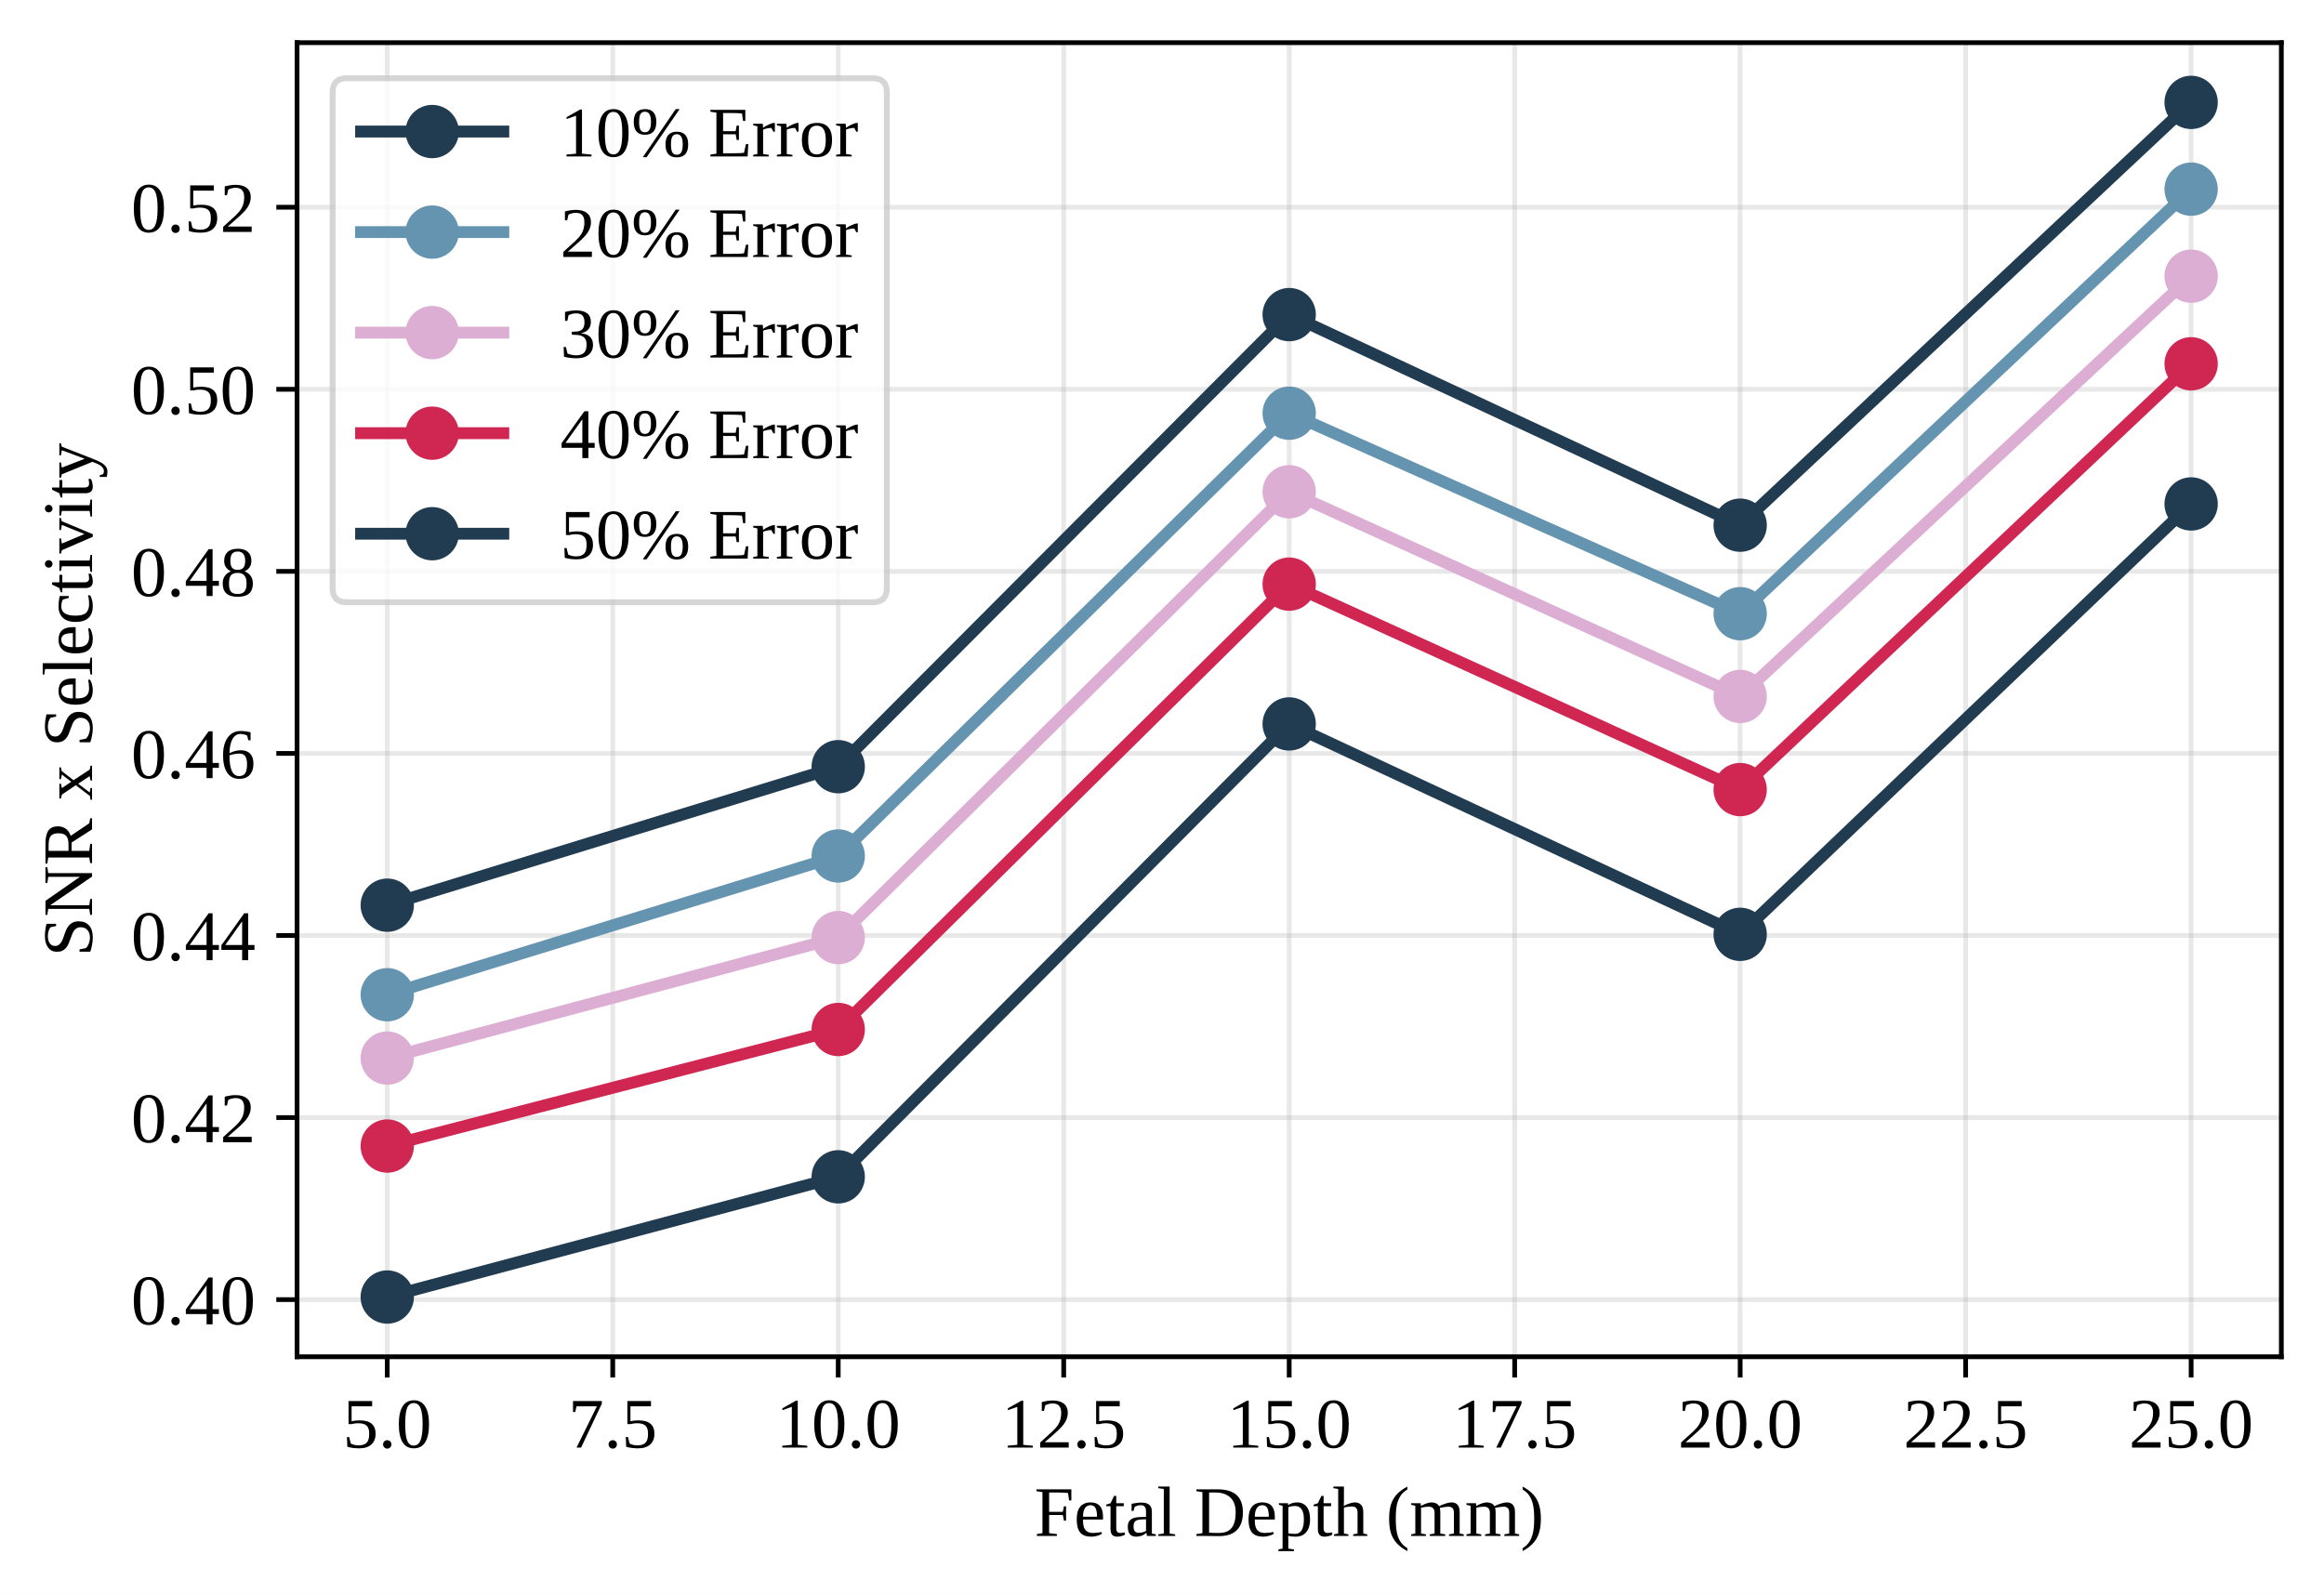
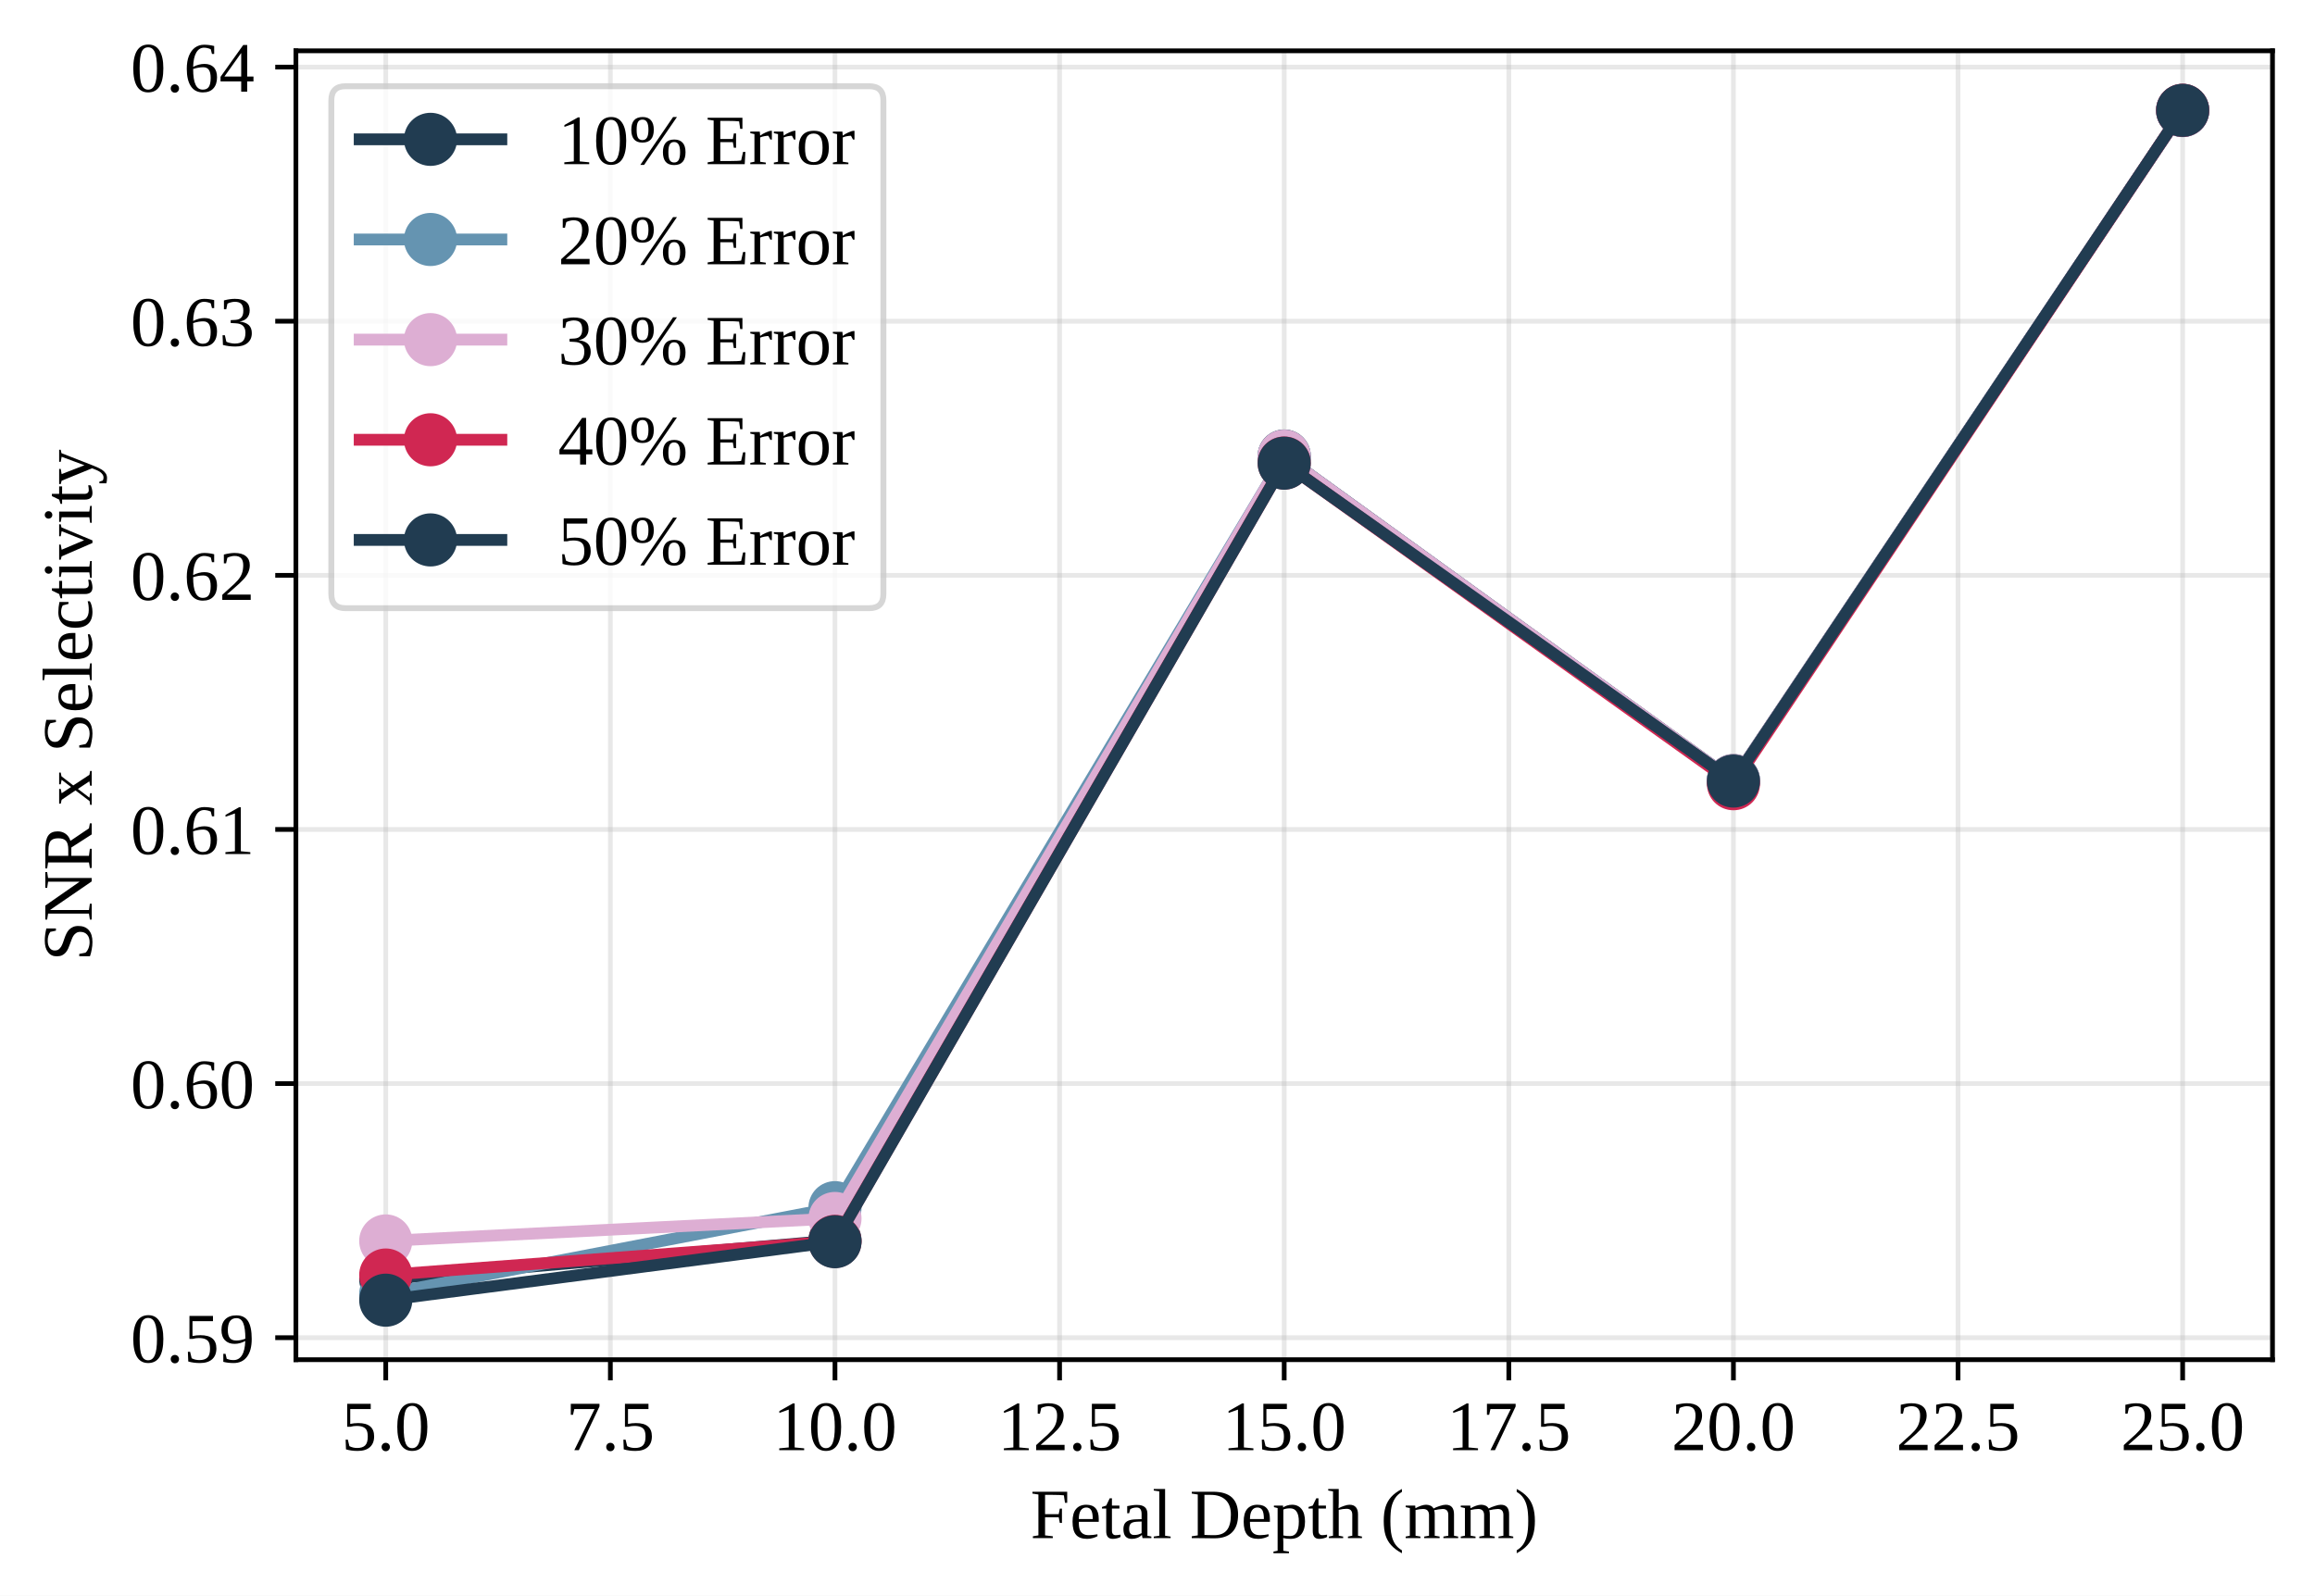
- <svg xmlns="http://www.w3.org/2000/svg" xmlns:xlink="http://www.w3.org/1999/xlink" width="392.122pt" height="268.959pt" viewBox="0 0 392.122 268.959" version="1.1">
+ <svg xmlns="http://www.w3.org/2000/svg" xmlns:xlink="http://www.w3.org/1999/xlink" width="392.122pt" height="270.368pt" viewBox="0 0 392.122 270.368" version="1.1">
  <defs>
    <style type="text/css">*{stroke-linejoin: round; stroke-linecap: butt}</style>
  </defs>
  <g id="figure_1">
    <g id="patch_1">
-       <path d="M -0 268.959  L 392.122 268.959  L 392.122 0  L -0 0  z " style="fill: #ffffff" />
+       <path d="M -0 270.368  L 392.122 270.368  L 392.122 0  L -0 0  z " style="fill: #ffffff" />
    </g>
    <g id="axes_1">
      <g id="patch_2">
-         <path d="M 50.122 228.96  L 384.922 228.96  L 384.922 7.2  L 50.122 7.2  z " style="fill: #ffffff" />
+         <path d="M 50.122 230.369  L 384.922 230.369  L 384.922 8.609  L 50.122 8.609  z " style="fill: #ffffff" />
      </g>
      <g id="matplotlib.axis_1">
        <g id="xtick_1">
          <g id="line2d_1">
-             <path d="M 65.34 228.96  L 65.34 7.2  " clip-path="url(#pcbfce3b5cd)" style="fill: none; stroke: #b0b0b0; stroke-opacity: 0.3; stroke-width: 0.8; stroke-linecap: square" />
+             <path d="M 65.34 230.369  L 65.34 8.609  " clip-path="url(#p097384471d)" style="fill: none; stroke: #b0b0b0; stroke-opacity: 0.3; stroke-width: 0.8; stroke-linecap: square" />
          </g>
          <g id="line2d_2">
            <defs>
-               <path id="mb714182e0b" d="M 0 0  L 0 3.5  " style="stroke: #000000; stroke-width: 0.8" />
+               <path id="m82642c56e2" d="M 0 0  L 0 3.5  " style="stroke: #000000; stroke-width: 0.8" />
            </defs>
            <g>
-               <use xlink:href="#mb714182e0b" x="65.34" y="228.96" style="stroke: #000000; stroke-width: 0.8" />
+               <use xlink:href="#m82642c56e2" x="65.34" y="230.369" style="stroke: #000000; stroke-width: 0.8" />
            </g>
          </g>
          <g id="text_1">
-             <text style="font: 12px 'Times New Roman', 'Times', serif; text-anchor: middle" x="65.34" y="244.292" transform="rotate(-0 65.34006 244.2925)">5.0</text>
+             <text style="font: 12px 'Times New Roman', 'Times', serif; text-anchor: middle" x="65.34" y="245.701" transform="rotate(-0 65.34006 245.7014)">5.0</text>
          </g>
        </g>
        <g id="xtick_2">
          <g id="line2d_3">
-             <path d="M 103.386 228.96  L 103.386 7.2  " clip-path="url(#pcbfce3b5cd)" style="fill: none; stroke: #b0b0b0; stroke-opacity: 0.3; stroke-width: 0.8; stroke-linecap: square" />
+             <path d="M 103.386 230.369  L 103.386 8.609  " clip-path="url(#p097384471d)" style="fill: none; stroke: #b0b0b0; stroke-opacity: 0.3; stroke-width: 0.8; stroke-linecap: square" />
          </g>
          <g id="line2d_4">
            <g>
-               <use xlink:href="#mb714182e0b" x="103.386" y="228.96" style="stroke: #000000; stroke-width: 0.8" />
+               <use xlink:href="#m82642c56e2" x="103.386" y="230.369" style="stroke: #000000; stroke-width: 0.8" />
            </g>
          </g>
          <g id="text_2">
-             <text style="font: 12px 'Times New Roman', 'Times', serif; text-anchor: middle" x="103.386" y="244.292" transform="rotate(-0 103.3855 244.2925)">7.5</text>
+             <text style="font: 12px 'Times New Roman', 'Times', serif; text-anchor: middle" x="103.386" y="245.701" transform="rotate(-0 103.3855 245.7014)">7.5</text>
          </g>
        </g>
        <g id="xtick_3">
          <g id="line2d_5">
-             <path d="M 141.431 228.96  L 141.431 7.2  " clip-path="url(#pcbfce3b5cd)" style="fill: none; stroke: #b0b0b0; stroke-opacity: 0.3; stroke-width: 0.8; stroke-linecap: square" />
+             <path d="M 141.431 230.369  L 141.431 8.609  " clip-path="url(#p097384471d)" style="fill: none; stroke: #b0b0b0; stroke-opacity: 0.3; stroke-width: 0.8; stroke-linecap: square" />
          </g>
          <g id="line2d_6">
            <g>
-               <use xlink:href="#mb714182e0b" x="141.431" y="228.96" style="stroke: #000000; stroke-width: 0.8" />
+               <use xlink:href="#m82642c56e2" x="141.431" y="230.369" style="stroke: #000000; stroke-width: 0.8" />
            </g>
          </g>
          <g id="text_3">
-             <text style="font: 12px 'Times New Roman', 'Times', serif; text-anchor: middle" x="141.431" y="244.292" transform="rotate(-0 141.431 244.2925)">10.0</text>
+             <text style="font: 12px 'Times New Roman', 'Times', serif; text-anchor: middle" x="141.431" y="245.701" transform="rotate(-0 141.431 245.7014)">10.0</text>
          </g>
        </g>
        <g id="xtick_4">
          <g id="line2d_7">
-             <path d="M 179.476 228.96  L 179.476 7.2  " clip-path="url(#pcbfce3b5cd)" style="fill: none; stroke: #b0b0b0; stroke-opacity: 0.3; stroke-width: 0.8; stroke-linecap: square" />
+             <path d="M 179.476 230.369  L 179.476 8.609  " clip-path="url(#p097384471d)" style="fill: none; stroke: #b0b0b0; stroke-opacity: 0.3; stroke-width: 0.8; stroke-linecap: square" />
          </g>
          <g id="line2d_8">
            <g>
-               <use xlink:href="#mb714182e0b" x="179.476" y="228.96" style="stroke: #000000; stroke-width: 0.8" />
+               <use xlink:href="#m82642c56e2" x="179.476" y="230.369" style="stroke: #000000; stroke-width: 0.8" />
            </g>
          </g>
          <g id="text_4">
-             <text style="font: 12px 'Times New Roman', 'Times', serif; text-anchor: middle" x="179.476" y="244.292" transform="rotate(-0 179.4764 244.2925)">12.5</text>
+             <text style="font: 12px 'Times New Roman', 'Times', serif; text-anchor: middle" x="179.476" y="245.701" transform="rotate(-0 179.4764 245.7014)">12.5</text>
          </g>
        </g>
        <g id="xtick_5">
          <g id="line2d_9">
-             <path d="M 217.522 228.96  L 217.522 7.2  " clip-path="url(#pcbfce3b5cd)" style="fill: none; stroke: #b0b0b0; stroke-opacity: 0.3; stroke-width: 0.8; stroke-linecap: square" />
+             <path d="M 217.522 230.369  L 217.522 8.609  " clip-path="url(#p097384471d)" style="fill: none; stroke: #b0b0b0; stroke-opacity: 0.3; stroke-width: 0.8; stroke-linecap: square" />
          </g>
          <g id="line2d_10">
            <g>
-               <use xlink:href="#mb714182e0b" x="217.522" y="228.96" style="stroke: #000000; stroke-width: 0.8" />
+               <use xlink:href="#m82642c56e2" x="217.522" y="230.369" style="stroke: #000000; stroke-width: 0.8" />
            </g>
          </g>
          <g id="text_5">
-             <text style="font: 12px 'Times New Roman', 'Times', serif; text-anchor: middle" x="217.522" y="244.292" transform="rotate(-0 217.5219 244.2925)">15.0</text>
+             <text style="font: 12px 'Times New Roman', 'Times', serif; text-anchor: middle" x="217.522" y="245.701" transform="rotate(-0 217.5219 245.7014)">15.0</text>
          </g>
        </g>
        <g id="xtick_6">
          <g id="line2d_11">
-             <path d="M 255.567 228.96  L 255.567 7.2  " clip-path="url(#pcbfce3b5cd)" style="fill: none; stroke: #b0b0b0; stroke-opacity: 0.3; stroke-width: 0.8; stroke-linecap: square" />
+             <path d="M 255.567 230.369  L 255.567 8.609  " clip-path="url(#p097384471d)" style="fill: none; stroke: #b0b0b0; stroke-opacity: 0.3; stroke-width: 0.8; stroke-linecap: square" />
          </g>
          <g id="line2d_12">
            <g>
-               <use xlink:href="#mb714182e0b" x="255.567" y="228.96" style="stroke: #000000; stroke-width: 0.8" />
+               <use xlink:href="#m82642c56e2" x="255.567" y="230.369" style="stroke: #000000; stroke-width: 0.8" />
            </g>
          </g>
          <g id="text_6">
-             <text style="font: 12px 'Times New Roman', 'Times', serif; text-anchor: middle" x="255.567" y="244.292" transform="rotate(-0 255.5673 244.2925)">17.5</text>
+             <text style="font: 12px 'Times New Roman', 'Times', serif; text-anchor: middle" x="255.567" y="245.701" transform="rotate(-0 255.5673 245.7014)">17.5</text>
          </g>
        </g>
        <g id="xtick_7">
          <g id="line2d_13">
-             <path d="M 293.613 228.96  L 293.613 7.2  " clip-path="url(#pcbfce3b5cd)" style="fill: none; stroke: #b0b0b0; stroke-opacity: 0.3; stroke-width: 0.8; stroke-linecap: square" />
+             <path d="M 293.613 230.369  L 293.613 8.609  " clip-path="url(#p097384471d)" style="fill: none; stroke: #b0b0b0; stroke-opacity: 0.3; stroke-width: 0.8; stroke-linecap: square" />
          </g>
          <g id="line2d_14">
            <g>
-               <use xlink:href="#mb714182e0b" x="293.613" y="228.96" style="stroke: #000000; stroke-width: 0.8" />
+               <use xlink:href="#m82642c56e2" x="293.613" y="230.369" style="stroke: #000000; stroke-width: 0.8" />
            </g>
          </g>
          <g id="text_7">
-             <text style="font: 12px 'Times New Roman', 'Times', serif; text-anchor: middle" x="293.613" y="244.292" transform="rotate(-0 293.6128 244.2925)">20.0</text>
+             <text style="font: 12px 'Times New Roman', 'Times', serif; text-anchor: middle" x="293.613" y="245.701" transform="rotate(-0 293.6128 245.7014)">20.0</text>
          </g>
        </g>
        <g id="xtick_8">
          <g id="line2d_15">
-             <path d="M 331.658 228.96  L 331.658 7.2  " clip-path="url(#pcbfce3b5cd)" style="fill: none; stroke: #b0b0b0; stroke-opacity: 0.3; stroke-width: 0.8; stroke-linecap: square" />
+             <path d="M 331.658 230.369  L 331.658 8.609  " clip-path="url(#p097384471d)" style="fill: none; stroke: #b0b0b0; stroke-opacity: 0.3; stroke-width: 0.8; stroke-linecap: square" />
          </g>
          <g id="line2d_16">
            <g>
-               <use xlink:href="#mb714182e0b" x="331.658" y="228.96" style="stroke: #000000; stroke-width: 0.8" />
+               <use xlink:href="#m82642c56e2" x="331.658" y="230.369" style="stroke: #000000; stroke-width: 0.8" />
            </g>
          </g>
          <g id="text_8">
-             <text style="font: 12px 'Times New Roman', 'Times', serif; text-anchor: middle" x="331.658" y="244.292" transform="rotate(-0 331.6582 244.2925)">22.5</text>
+             <text style="font: 12px 'Times New Roman', 'Times', serif; text-anchor: middle" x="331.658" y="245.701" transform="rotate(-0 331.6582 245.7014)">22.5</text>
          </g>
        </g>
        <g id="xtick_9">
          <g id="line2d_17">
-             <path d="M 369.704 228.96  L 369.704 7.2  " clip-path="url(#pcbfce3b5cd)" style="fill: none; stroke: #b0b0b0; stroke-opacity: 0.3; stroke-width: 0.8; stroke-linecap: square" />
+             <path d="M 369.704 230.369  L 369.704 8.609  " clip-path="url(#p097384471d)" style="fill: none; stroke: #b0b0b0; stroke-opacity: 0.3; stroke-width: 0.8; stroke-linecap: square" />
          </g>
          <g id="line2d_18">
            <g>
-               <use xlink:href="#mb714182e0b" x="369.704" y="228.96" style="stroke: #000000; stroke-width: 0.8" />
+               <use xlink:href="#m82642c56e2" x="369.704" y="230.369" style="stroke: #000000; stroke-width: 0.8" />
            </g>
          </g>
          <g id="text_9">
-             <text style="font: 12px 'Times New Roman', 'Times', serif; text-anchor: middle" x="369.704" y="244.292" transform="rotate(-0 369.7037 244.2925)">25.0</text>
+             <text style="font: 12px 'Times New Roman', 'Times', serif; text-anchor: middle" x="369.704" y="245.701" transform="rotate(-0 369.7037 245.7014)">25.0</text>
          </g>
        </g>
        <g id="text_10">
-           <text style="font: 12px 'Times New Roman', 'Times', serif; text-anchor: middle" x="217.522" y="259.192" transform="rotate(-0 217.5219 259.1919)">Fetal Depth (mm)</text>
+           <text style="font: 12px 'Times New Roman', 'Times', serif; text-anchor: middle" x="217.522" y="260.601" transform="rotate(-0 217.5219 260.6008)">Fetal Depth (mm)</text>
        </g>
      </g>
      <g id="matplotlib.axis_2">
        <g id="ytick_1">
          <g id="line2d_19">
-             <path d="M 50.122 219.317  L 384.922 219.317  " clip-path="url(#pcbfce3b5cd)" style="fill: none; stroke: #b0b0b0; stroke-opacity: 0.3; stroke-width: 0.8; stroke-linecap: square" />
+             <path d="M 50.122 226.643  L 384.922 226.643  " clip-path="url(#p097384471d)" style="fill: none; stroke: #b0b0b0; stroke-opacity: 0.3; stroke-width: 0.8; stroke-linecap: square" />
          </g>
          <g id="line2d_20">
            <defs>
-               <path id="ma47322759f" d="M 0 0  L -3.5 0  " style="stroke: #000000; stroke-width: 0.8" />
+               <path id="meb2e655e33" d="M 0 0  L -3.5 0  " style="stroke: #000000; stroke-width: 0.8" />
            </defs>
            <g>
-               <use xlink:href="#ma47322759f" x="50.122" y="219.317" style="stroke: #000000; stroke-width: 0.8" />
+               <use xlink:href="#meb2e655e33" x="50.122" y="226.643" style="stroke: #000000; stroke-width: 0.8" />
            </g>
          </g>
          <g id="text_11">
-             <text style="font: 12px 'Times New Roman', 'Times', serif; text-anchor: end" x="43.122" y="223.483" transform="rotate(-0 43.12188 223.4834)">0.40</text>
+             <text style="font: 12px 'Times New Roman', 'Times', serif; text-anchor: end" x="43.122" y="230.809" transform="rotate(-0 43.12188 230.809)">0.59</text>
          </g>
        </g>
        <g id="ytick_2">
          <g id="line2d_21">
-             <path d="M 50.122 188.593  L 384.922 188.593  " clip-path="url(#pcbfce3b5cd)" style="fill: none; stroke: #b0b0b0; stroke-opacity: 0.3; stroke-width: 0.8; stroke-linecap: square" />
+             <path d="M 50.122 183.587  L 384.922 183.587  " clip-path="url(#p097384471d)" style="fill: none; stroke: #b0b0b0; stroke-opacity: 0.3; stroke-width: 0.8; stroke-linecap: square" />
          </g>
          <g id="line2d_22">
            <g>
-               <use xlink:href="#ma47322759f" x="50.122" y="188.593" style="stroke: #000000; stroke-width: 0.8" />
+               <use xlink:href="#meb2e655e33" x="50.122" y="183.587" style="stroke: #000000; stroke-width: 0.8" />
            </g>
          </g>
          <g id="text_12">
-             <text style="font: 12px 'Times New Roman', 'Times', serif; text-anchor: end" x="43.122" y="192.759" transform="rotate(-0 43.12188 192.759)">0.42</text>
+             <text style="font: 12px 'Times New Roman', 'Times', serif; text-anchor: end" x="43.122" y="187.754" transform="rotate(-0 43.12188 187.7537)">0.60</text>
          </g>
        </g>
        <g id="ytick_3">
          <g id="line2d_23">
-             <path d="M 50.122 157.868  L 384.922 157.868  " clip-path="url(#pcbfce3b5cd)" style="fill: none; stroke: #b0b0b0; stroke-opacity: 0.3; stroke-width: 0.8; stroke-linecap: square" />
+             <path d="M 50.122 140.532  L 384.922 140.532  " clip-path="url(#p097384471d)" style="fill: none; stroke: #b0b0b0; stroke-opacity: 0.3; stroke-width: 0.8; stroke-linecap: square" />
          </g>
          <g id="line2d_24">
            <g>
-               <use xlink:href="#ma47322759f" x="50.122" y="157.868" style="stroke: #000000; stroke-width: 0.8" />
+               <use xlink:href="#meb2e655e33" x="50.122" y="140.532" style="stroke: #000000; stroke-width: 0.8" />
            </g>
          </g>
          <g id="text_13">
-             <text style="font: 12px 'Times New Roman', 'Times', serif; text-anchor: end" x="43.122" y="162.034" transform="rotate(-0 43.12188 162.0345)">0.44</text>
+             <text style="font: 12px 'Times New Roman', 'Times', serif; text-anchor: end" x="43.122" y="144.698" transform="rotate(-0 43.12188 144.6984)">0.61</text>
          </g>
        </g>
        <g id="ytick_4">
          <g id="line2d_25">
-             <path d="M 50.122 127.144  L 384.922 127.144  " clip-path="url(#pcbfce3b5cd)" style="fill: none; stroke: #b0b0b0; stroke-opacity: 0.3; stroke-width: 0.8; stroke-linecap: square" />
+             <path d="M 50.122 97.477  L 384.922 97.477  " clip-path="url(#p097384471d)" style="fill: none; stroke: #b0b0b0; stroke-opacity: 0.3; stroke-width: 0.8; stroke-linecap: square" />
          </g>
          <g id="line2d_26">
            <g>
-               <use xlink:href="#ma47322759f" x="50.122" y="127.144" style="stroke: #000000; stroke-width: 0.8" />
+               <use xlink:href="#meb2e655e33" x="50.122" y="97.477" style="stroke: #000000; stroke-width: 0.8" />
            </g>
          </g>
          <g id="text_14">
-             <text style="font: 12px 'Times New Roman', 'Times', serif; text-anchor: end" x="43.122" y="131.31" transform="rotate(-0 43.12188 131.31)">0.46</text>
+             <text style="font: 12px 'Times New Roman', 'Times', serif; text-anchor: end" x="43.122" y="101.643" transform="rotate(-0 43.12188 101.6431)">0.62</text>
          </g>
        </g>
        <g id="ytick_5">
          <g id="line2d_27">
-             <path d="M 50.122 96.419  L 384.922 96.419  " clip-path="url(#pcbfce3b5cd)" style="fill: none; stroke: #b0b0b0; stroke-opacity: 0.3; stroke-width: 0.8; stroke-linecap: square" />
+             <path d="M 50.122 54.422  L 384.922 54.422  " clip-path="url(#p097384471d)" style="fill: none; stroke: #b0b0b0; stroke-opacity: 0.3; stroke-width: 0.8; stroke-linecap: square" />
          </g>
          <g id="line2d_28">
            <g>
-               <use xlink:href="#ma47322759f" x="50.122" y="96.419" style="stroke: #000000; stroke-width: 0.8" />
+               <use xlink:href="#meb2e655e33" x="50.122" y="54.422" style="stroke: #000000; stroke-width: 0.8" />
            </g>
          </g>
          <g id="text_15">
-             <text style="font: 12px 'Times New Roman', 'Times', serif; text-anchor: end" x="43.122" y="100.586" transform="rotate(-0 43.12188 100.5856)">0.48</text>
+             <text style="font: 12px 'Times New Roman', 'Times', serif; text-anchor: end" x="43.122" y="58.588" transform="rotate(-0 43.12188 58.5878)">0.63</text>
          </g>
        </g>
        <g id="ytick_6">
          <g id="line2d_29">
-             <path d="M 50.122 65.695  L 384.922 65.695  " clip-path="url(#pcbfce3b5cd)" style="fill: none; stroke: #b0b0b0; stroke-opacity: 0.3; stroke-width: 0.8; stroke-linecap: square" />
+             <path d="M 50.122 11.366  L 384.922 11.366  " clip-path="url(#p097384471d)" style="fill: none; stroke: #b0b0b0; stroke-opacity: 0.3; stroke-width: 0.8; stroke-linecap: square" />
          </g>
          <g id="line2d_30">
            <g>
-               <use xlink:href="#ma47322759f" x="50.122" y="65.695" style="stroke: #000000; stroke-width: 0.8" />
+               <use xlink:href="#meb2e655e33" x="50.122" y="11.366" style="stroke: #000000; stroke-width: 0.8" />
            </g>
          </g>
          <g id="text_16">
-             <text style="font: 12px 'Times New Roman', 'Times', serif; text-anchor: end" x="43.122" y="69.861" transform="rotate(-0 43.12188 69.86111)">0.50</text>
-           </g>
-         </g>
-         <g id="ytick_7">
-           <g id="line2d_31">
-             <path d="M 50.122 34.97  L 384.922 34.97  " clip-path="url(#pcbfce3b5cd)" style="fill: none; stroke: #b0b0b0; stroke-opacity: 0.3; stroke-width: 0.8; stroke-linecap: square" />
-           </g>
-           <g id="line2d_32">
-             <g>
-               <use xlink:href="#ma47322759f" x="50.122" y="34.97" style="stroke: #000000; stroke-width: 0.8" />
-             </g>
-           </g>
-           <g id="text_17">
-             <text style="font: 12px 'Times New Roman', 'Times', serif; text-anchor: end" x="43.122" y="39.137" transform="rotate(-0 43.12188 39.13665)">0.52</text>
-           </g>
-         </g>
-         <g id="text_18">
-           <text style="font: 12px 'Times New Roman', 'Times', serif; text-anchor: middle" x="15.533" y="118.08" transform="rotate(-90 15.5325 118.08)">SNR x Selectivity</text>
+             <text style="font: 12px 'Times New Roman', 'Times', serif; text-anchor: end" x="43.122" y="15.533" transform="rotate(-0 43.12188 15.5325)">0.64</text>
+           </g>
+         </g>
+         <g id="text_17">
+           <text style="font: 12px 'Times New Roman', 'Times', serif; text-anchor: middle" x="15.533" y="119.489" transform="rotate(-90 15.5325 119.4889)">SNR x Selectivity</text>
+         </g>
+       </g>
+       <g id="line2d_31">
+         <path d="M 65.34 216.717  L 141.431 210.145  L 217.522 77.26  L 293.613 132.254  L 369.704 18.715  " clip-path="url(#p097384471d)" style="fill: none; stroke: #213c51; stroke-width: 2; stroke-linecap: square" />
+         <defs>
+           <path id="m5d61606f3f" d="M 0 4  C 1.061 4 2.078 3.579 2.828 2.828  C 3.579 2.078 4 1.061 4 0  C 4 -1.061 3.579 -2.078 2.828 -2.828  C 2.078 -3.579 1.061 -4 0 -4  C -1.061 -4 -2.078 -3.579 -2.828 -2.828  C -3.579 -2.078 -4 -1.061 -4 0  C -4 1.061 -3.579 2.078 -2.828 2.828  C -2.078 3.579 -1.061 4 0 4  z " style="stroke: #213c51" />
+         </defs>
+         <g clip-path="url(#p097384471d)">
+           <use xlink:href="#m5d61606f3f" x="65.34" y="216.717" style="fill: #213c51; stroke: #213c51" />
+           <use xlink:href="#m5d61606f3f" x="141.431" y="210.145" style="fill: #213c51; stroke: #213c51" />
+           <use xlink:href="#m5d61606f3f" x="217.522" y="77.26" style="fill: #213c51; stroke: #213c51" />
+           <use xlink:href="#m5d61606f3f" x="293.613" y="132.254" style="fill: #213c51; stroke: #213c51" />
+           <use xlink:href="#m5d61606f3f" x="369.704" y="18.715" style="fill: #213c51; stroke: #213c51" />
+         </g>
+       </g>
+       <g id="line2d_32">
+         <path d="M 65.34 219.242  L 141.431 204.614  L 217.522 77.305  L 293.613 132.305  L 369.704 18.735  " clip-path="url(#p097384471d)" style="fill: none; stroke: #6594b1; stroke-width: 2; stroke-linecap: square" />
+         <defs>
+           <path id="m8011084c8f" d="M 0 4  C 1.061 4 2.078 3.579 2.828 2.828  C 3.579 2.078 4 1.061 4 0  C 4 -1.061 3.579 -2.078 2.828 -2.828  C 2.078 -3.579 1.061 -4 0 -4  C -1.061 -4 -2.078 -3.579 -2.828 -2.828  C -3.579 -2.078 -4 -1.061 -4 0  C -4 1.061 -3.579 2.078 -2.828 2.828  C -2.078 3.579 -1.061 4 0 4  z " style="stroke: #6594b1" />
+         </defs>
+         <g clip-path="url(#p097384471d)">
+           <use xlink:href="#m8011084c8f" x="65.34" y="219.242" style="fill: #6594b1; stroke: #6594b1" />
+           <use xlink:href="#m8011084c8f" x="141.431" y="204.614" style="fill: #6594b1; stroke: #6594b1" />
+           <use xlink:href="#m8011084c8f" x="217.522" y="77.305" style="fill: #6594b1; stroke: #6594b1" />
+           <use xlink:href="#m8011084c8f" x="293.613" y="132.305" style="fill: #6594b1; stroke: #6594b1" />
+           <use xlink:href="#m8011084c8f" x="369.704" y="18.735" style="fill: #6594b1; stroke: #6594b1" />
        </g>
      </g>
      <g id="line2d_33">
-         <path d="M 65.34 152.755  L 141.431 129.382  L 217.522 53.091  L 293.613 88.627  L 369.704 17.28  " clip-path="url(#pcbfce3b5cd)" style="fill: none; stroke: #213c51; stroke-width: 2; stroke-linecap: square" />
+         <path d="M 65.34 210.252  L 141.431 206.445  L 217.522 77.287  L 293.613 132.255  L 369.704 18.722  " clip-path="url(#p097384471d)" style="fill: none; stroke: #ddaed3; stroke-width: 2; stroke-linecap: square" />
        <defs>
-           <path id="m201bdab252" d="M 0 4  C 1.061 4 2.078 3.579 2.828 2.828  C 3.579 2.078 4 1.061 4 0  C 4 -1.061 3.579 -2.078 2.828 -2.828  C 2.078 -3.579 1.061 -4 0 -4  C -1.061 -4 -2.078 -3.579 -2.828 -2.828  C -3.579 -2.078 -4 -1.061 -4 0  C -4 1.061 -3.579 2.078 -2.828 2.828  C -2.078 3.579 -1.061 4 0 4  z " style="stroke: #213c51" />
+           <path id="m4364d83694" d="M 0 4  C 1.061 4 2.078 3.579 2.828 2.828  C 3.579 2.078 4 1.061 4 0  C 4 -1.061 3.579 -2.078 2.828 -2.828  C 2.078 -3.579 1.061 -4 0 -4  C -1.061 -4 -2.078 -3.579 -2.828 -2.828  C -3.579 -2.078 -4 -1.061 -4 0  C -4 1.061 -3.579 2.078 -2.828 2.828  C -2.078 3.579 -1.061 4 0 4  z " style="stroke: #ddaed3" />
        </defs>
-         <g clip-path="url(#pcbfce3b5cd)">
-           <use xlink:href="#m201bdab252" x="65.34" y="152.755" style="fill: #213c51; stroke: #213c51" />
-           <use xlink:href="#m201bdab252" x="141.431" y="129.382" style="fill: #213c51; stroke: #213c51" />
-           <use xlink:href="#m201bdab252" x="217.522" y="53.091" style="fill: #213c51; stroke: #213c51" />
-           <use xlink:href="#m201bdab252" x="293.613" y="88.627" style="fill: #213c51; stroke: #213c51" />
-           <use xlink:href="#m201bdab252" x="369.704" y="17.28" style="fill: #213c51; stroke: #213c51" />
+         <g clip-path="url(#p097384471d)">
+           <use xlink:href="#m4364d83694" x="65.34" y="210.252" style="fill: #ddaed3; stroke: #ddaed3" />
+           <use xlink:href="#m4364d83694" x="141.431" y="206.445" style="fill: #ddaed3; stroke: #ddaed3" />
+           <use xlink:href="#m4364d83694" x="217.522" y="77.287" style="fill: #ddaed3; stroke: #ddaed3" />
+           <use xlink:href="#m4364d83694" x="293.613" y="132.255" style="fill: #ddaed3; stroke: #ddaed3" />
+           <use xlink:href="#m4364d83694" x="369.704" y="18.722" style="fill: #ddaed3; stroke: #ddaed3" />
        </g>
      </g>
      <g id="line2d_34">
-         <path d="M 65.34 167.865  L 141.431 144.448  L 217.522 69.728  L 293.613 103.564  L 369.704 31.919  " clip-path="url(#pcbfce3b5cd)" style="fill: none; stroke: #6594b1; stroke-width: 2; stroke-linecap: square" />
+         <path d="M 65.34 216.024  L 141.431 210.319  L 217.522 78.447  L 293.613 132.782  L 369.704 18.689  " clip-path="url(#p097384471d)" style="fill: none; stroke: #d02752; stroke-width: 2; stroke-linecap: square" />
        <defs>
-           <path id="mc8bdaba4ed" d="M 0 4  C 1.061 4 2.078 3.579 2.828 2.828  C 3.579 2.078 4 1.061 4 0  C 4 -1.061 3.579 -2.078 2.828 -2.828  C 2.078 -3.579 1.061 -4 0 -4  C -1.061 -4 -2.078 -3.579 -2.828 -2.828  C -3.579 -2.078 -4 -1.061 -4 0  C -4 1.061 -3.579 2.078 -2.828 2.828  C -2.078 3.579 -1.061 4 0 4  z " style="stroke: #6594b1" />
+           <path id="m8e2fb69475" d="M 0 4  C 1.061 4 2.078 3.579 2.828 2.828  C 3.579 2.078 4 1.061 4 0  C 4 -1.061 3.579 -2.078 2.828 -2.828  C 2.078 -3.579 1.061 -4 0 -4  C -1.061 -4 -2.078 -3.579 -2.828 -2.828  C -3.579 -2.078 -4 -1.061 -4 0  C -4 1.061 -3.579 2.078 -2.828 2.828  C -2.078 3.579 -1.061 4 0 4  z " style="stroke: #d02752" />
        </defs>
-         <g clip-path="url(#pcbfce3b5cd)">
-           <use xlink:href="#mc8bdaba4ed" x="65.34" y="167.865" style="fill: #6594b1; stroke: #6594b1" />
-           <use xlink:href="#mc8bdaba4ed" x="141.431" y="144.448" style="fill: #6594b1; stroke: #6594b1" />
-           <use xlink:href="#mc8bdaba4ed" x="217.522" y="69.728" style="fill: #6594b1; stroke: #6594b1" />
-           <use xlink:href="#mc8bdaba4ed" x="293.613" y="103.564" style="fill: #6594b1; stroke: #6594b1" />
-           <use xlink:href="#mc8bdaba4ed" x="369.704" y="31.919" style="fill: #6594b1; stroke: #6594b1" />
+         <g clip-path="url(#p097384471d)">
+           <use xlink:href="#m8e2fb69475" x="65.34" y="216.024" style="fill: #d02752; stroke: #d02752" />
+           <use xlink:href="#m8e2fb69475" x="141.431" y="210.319" style="fill: #d02752; stroke: #d02752" />
+           <use xlink:href="#m8e2fb69475" x="217.522" y="78.447" style="fill: #d02752; stroke: #d02752" />
+           <use xlink:href="#m8e2fb69475" x="293.613" y="132.782" style="fill: #d02752; stroke: #d02752" />
+           <use xlink:href="#m8e2fb69475" x="369.704" y="18.689" style="fill: #d02752; stroke: #d02752" />
        </g>
      </g>
      <g id="line2d_35">
-         <path d="M 65.34 178.555  L 141.431 158.222  L 217.522 82.988  L 293.613 117.527  L 369.704 46.606  " clip-path="url(#pcbfce3b5cd)" style="fill: none; stroke: #ddaed3; stroke-width: 2; stroke-linecap: square" />
-         <defs>
-           <path id="md3139d198f" d="M 0 4  C 1.061 4 2.078 3.579 2.828 2.828  C 3.579 2.078 4 1.061 4 0  C 4 -1.061 3.579 -2.078 2.828 -2.828  C 2.078 -3.579 1.061 -4 0 -4  C -1.061 -4 -2.078 -3.579 -2.828 -2.828  C -3.579 -2.078 -4 -1.061 -4 0  C -4 1.061 -3.579 2.078 -2.828 2.828  C -2.078 3.579 -1.061 4 0 4  z " style="stroke: #ddaed3" />
-         </defs>
-         <g clip-path="url(#pcbfce3b5cd)">
-           <use xlink:href="#md3139d198f" x="65.34" y="178.555" style="fill: #ddaed3; stroke: #ddaed3" />
-           <use xlink:href="#md3139d198f" x="141.431" y="158.222" style="fill: #ddaed3; stroke: #ddaed3" />
-           <use xlink:href="#md3139d198f" x="217.522" y="82.988" style="fill: #ddaed3; stroke: #ddaed3" />
-           <use xlink:href="#md3139d198f" x="293.613" y="117.527" style="fill: #ddaed3; stroke: #ddaed3" />
-           <use xlink:href="#md3139d198f" x="369.704" y="46.606" style="fill: #ddaed3; stroke: #ddaed3" />
-         </g>
-       </g>
-       <g id="line2d_36">
-         <path d="M 65.34 193.401  L 141.431 173.732  L 217.522 98.575  L 293.613 133.247  L 369.704 61.39  " clip-path="url(#pcbfce3b5cd)" style="fill: none; stroke: #d02752; stroke-width: 2; stroke-linecap: square" />
-         <defs>
-           <path id="mc00a2f1e4d" d="M 0 4  C 1.061 4 2.078 3.579 2.828 2.828  C 3.579 2.078 4 1.061 4 0  C 4 -1.061 3.579 -2.078 2.828 -2.828  C 2.078 -3.579 1.061 -4 0 -4  C -1.061 -4 -2.078 -3.579 -2.828 -2.828  C -3.579 -2.078 -4 -1.061 -4 0  C -4 1.061 -3.579 2.078 -2.828 2.828  C -2.078 3.579 -1.061 4 0 4  z " style="stroke: #d02752" />
-         </defs>
-         <g clip-path="url(#pcbfce3b5cd)">
-           <use xlink:href="#mc00a2f1e4d" x="65.34" y="193.401" style="fill: #d02752; stroke: #d02752" />
-           <use xlink:href="#mc00a2f1e4d" x="141.431" y="173.732" style="fill: #d02752; stroke: #d02752" />
-           <use xlink:href="#mc00a2f1e4d" x="217.522" y="98.575" style="fill: #d02752; stroke: #d02752" />
-           <use xlink:href="#mc00a2f1e4d" x="293.613" y="133.247" style="fill: #d02752; stroke: #d02752" />
-           <use xlink:href="#mc00a2f1e4d" x="369.704" y="61.39" style="fill: #d02752; stroke: #d02752" />
-         </g>
-       </g>
-       <g id="line2d_37">
-         <path d="M 65.34 218.88  L 141.431 198.595  L 217.522 122.169  L 293.613 157.673  L 369.704 85.042  " clip-path="url(#pcbfce3b5cd)" style="fill: none; stroke: #213c51; stroke-width: 2; stroke-linecap: square" />
-         <g clip-path="url(#pcbfce3b5cd)">
-           <use xlink:href="#m201bdab252" x="65.34" y="218.88" style="fill: #213c51; stroke: #213c51" />
-           <use xlink:href="#m201bdab252" x="141.431" y="198.595" style="fill: #213c51; stroke: #213c51" />
-           <use xlink:href="#m201bdab252" x="217.522" y="122.169" style="fill: #213c51; stroke: #213c51" />
-           <use xlink:href="#m201bdab252" x="293.613" y="157.673" style="fill: #213c51; stroke: #213c51" />
-           <use xlink:href="#m201bdab252" x="369.704" y="85.042" style="fill: #213c51; stroke: #213c51" />
+         <path d="M 65.34 220.289  L 141.431 210.383  L 217.522 78.474  L 293.613 132.332  L 369.704 18.698  " clip-path="url(#p097384471d)" style="fill: none; stroke: #213c51; stroke-width: 2; stroke-linecap: square" />
+         <g clip-path="url(#p097384471d)">
+           <use xlink:href="#m5d61606f3f" x="65.34" y="220.289" style="fill: #213c51; stroke: #213c51" />
+           <use xlink:href="#m5d61606f3f" x="141.431" y="210.383" style="fill: #213c51; stroke: #213c51" />
+           <use xlink:href="#m5d61606f3f" x="217.522" y="78.474" style="fill: #213c51; stroke: #213c51" />
+           <use xlink:href="#m5d61606f3f" x="293.613" y="132.332" style="fill: #213c51; stroke: #213c51" />
+           <use xlink:href="#m5d61606f3f" x="369.704" y="18.698" style="fill: #213c51; stroke: #213c51" />
        </g>
      </g>
      <g id="patch_3">
-         <path d="M 50.122 228.96  L 50.122 7.2  " style="fill: none; stroke: #000000; stroke-width: 0.8; stroke-linejoin: miter; stroke-linecap: square" />
+         <path d="M 50.122 230.369  L 50.122 8.609  " style="fill: none; stroke: #000000; stroke-width: 0.8; stroke-linejoin: miter; stroke-linecap: square" />
      </g>
      <g id="patch_4">
-         <path d="M 384.922 228.96  L 384.922 7.2  " style="fill: none; stroke: #000000; stroke-width: 0.8; stroke-linejoin: miter; stroke-linecap: square" />
+         <path d="M 384.922 230.369  L 384.922 8.609  " style="fill: none; stroke: #000000; stroke-width: 0.8; stroke-linejoin: miter; stroke-linecap: square" />
      </g>
      <g id="patch_5">
-         <path d="M 50.122 228.96  L 384.922 228.96  " style="fill: none; stroke: #000000; stroke-width: 0.8; stroke-linejoin: miter; stroke-linecap: square" />
+         <path d="M 50.122 230.369  L 384.922 230.369  " style="fill: none; stroke: #000000; stroke-width: 0.8; stroke-linejoin: miter; stroke-linecap: square" />
      </g>
      <g id="patch_6">
-         <path d="M 50.122 7.2  L 384.922 7.2  " style="fill: none; stroke: #000000; stroke-width: 0.8; stroke-linejoin: miter; stroke-linecap: square" />
+         <path d="M 50.122 8.609  L 384.922 8.609  " style="fill: none; stroke: #000000; stroke-width: 0.8; stroke-linejoin: miter; stroke-linecap: square" />
      </g>
      <g id="legend_1">
        <g id="patch_7">
-           <path d="M 58.522 101.634  L 147.234 101.634  Q 149.634 101.634 149.634 99.234  L 149.634 15.6  Q 149.634 13.2 147.234 13.2  L 58.522 13.2  Q 56.122 13.2 56.122 15.6  L 56.122 99.234  Q 56.122 101.634 58.522 101.634  z " style="fill: #ffffff; opacity: 0.8; stroke: #cccccc; stroke-linejoin: miter" />
+           <path d="M 58.522 103.043  L 147.234 103.043  Q 149.634 103.043 149.634 100.643  L 149.634 17.009  Q 149.634 14.609 147.234 14.609  L 58.522 14.609  Q 56.122 14.609 56.122 17.009  L 56.122 100.643  Q 56.122 103.043 58.522 103.043  z " style="fill: #ffffff; opacity: 0.8; stroke: #cccccc; stroke-linejoin: miter" />
+         </g>
+         <g id="line2d_36">
+           <path d="M 60.922 23.609  L 72.922 23.609  L 84.922 23.609  " style="fill: none; stroke: #213c51; stroke-width: 2; stroke-linecap: square" />
+           <g>
+             <use xlink:href="#m5d61606f3f" x="72.922" y="23.609" style="fill: #213c51; stroke: #213c51" />
+           </g>
+         </g>
+         <g id="text_18">
+           <text style="font: 12px 'Times New Roman', 'Times', serif; text-anchor: start" x="94.522" y="27.809" transform="rotate(-0 94.52187 27.80893)">10% Error</text>
+         </g>
+         <g id="line2d_37">
+           <path d="M 60.922 40.576  L 72.922 40.576  L 84.922 40.576  " style="fill: none; stroke: #6594b1; stroke-width: 2; stroke-linecap: square" />
+           <g>
+             <use xlink:href="#m8011084c8f" x="72.922" y="40.576" style="fill: #6594b1; stroke: #6594b1" />
+           </g>
+         </g>
+         <g id="text_19">
+           <text style="font: 12px 'Times New Roman', 'Times', serif; text-anchor: start" x="94.522" y="44.776" transform="rotate(-0 94.52187 44.7758)">20% Error</text>
        </g>
        <g id="line2d_38">
-           <path d="M 60.922 22.2  L 72.922 22.2  L 84.922 22.2  " style="fill: none; stroke: #213c51; stroke-width: 2; stroke-linecap: square" />
-           <g>
-             <use xlink:href="#m201bdab252" x="72.922" y="22.2" style="fill: #213c51; stroke: #213c51" />
-           </g>
-         </g>
-         <g id="text_19">
-           <text style="font: 12px 'Times New Roman', 'Times', serif; text-anchor: start" x="94.522" y="26.4" transform="rotate(-0 94.52187 26.4)">10% Error</text>
+           <path d="M 60.922 57.543  L 72.922 57.543  L 84.922 57.543  " style="fill: none; stroke: #ddaed3; stroke-width: 2; stroke-linecap: square" />
+           <g>
+             <use xlink:href="#m4364d83694" x="72.922" y="57.543" style="fill: #ddaed3; stroke: #ddaed3" />
+           </g>
+         </g>
+         <g id="text_20">
+           <text style="font: 12px 'Times New Roman', 'Times', serif; text-anchor: start" x="94.522" y="61.743" transform="rotate(-0 94.52187 61.74268)">30% Error</text>
        </g>
        <g id="line2d_39">
-           <path d="M 60.922 39.167  L 72.922 39.167  L 84.922 39.167  " style="fill: none; stroke: #6594b1; stroke-width: 2; stroke-linecap: square" />
-           <g>
-             <use xlink:href="#mc8bdaba4ed" x="72.922" y="39.167" style="fill: #6594b1; stroke: #6594b1" />
-           </g>
-         </g>
-         <g id="text_20">
-           <text style="font: 12px 'Times New Roman', 'Times', serif; text-anchor: start" x="94.522" y="43.367" transform="rotate(-0 94.52187 43.36688)">20% Error</text>
+           <path d="M 60.922 74.51  L 72.922 74.51  L 84.922 74.51  " style="fill: none; stroke: #d02752; stroke-width: 2; stroke-linecap: square" />
+           <g>
+             <use xlink:href="#m8e2fb69475" x="72.922" y="74.51" style="fill: #d02752; stroke: #d02752" />
+           </g>
+         </g>
+         <g id="text_21">
+           <text style="font: 12px 'Times New Roman', 'Times', serif; text-anchor: start" x="94.522" y="78.71" transform="rotate(-0 94.52187 78.70955)">40% Error</text>
        </g>
        <g id="line2d_40">
-           <path d="M 60.922 56.134  L 72.922 56.134  L 84.922 56.134  " style="fill: none; stroke: #ddaed3; stroke-width: 2; stroke-linecap: square" />
-           <g>
-             <use xlink:href="#md3139d198f" x="72.922" y="56.134" style="fill: #ddaed3; stroke: #ddaed3" />
-           </g>
-         </g>
-         <g id="text_21">
-           <text style="font: 12px 'Times New Roman', 'Times', serif; text-anchor: start" x="94.522" y="60.334" transform="rotate(-0 94.52187 60.33375)">30% Error</text>
-         </g>
-         <g id="line2d_41">
-           <path d="M 60.922 73.101  L 72.922 73.101  L 84.922 73.101  " style="fill: none; stroke: #d02752; stroke-width: 2; stroke-linecap: square" />
-           <g>
-             <use xlink:href="#mc00a2f1e4d" x="72.922" y="73.101" style="fill: #d02752; stroke: #d02752" />
+           <path d="M 60.922 91.476  L 72.922 91.476  L 84.922 91.476  " style="fill: none; stroke: #213c51; stroke-width: 2; stroke-linecap: square" />
+           <g>
+             <use xlink:href="#m5d61606f3f" x="72.922" y="91.476" style="fill: #213c51; stroke: #213c51" />
          </g>
        </g>
        <g id="text_22">
-           <text style="font: 12px 'Times New Roman', 'Times', serif; text-anchor: start" x="94.522" y="77.301" transform="rotate(-0 94.52187 77.30062)">40% Error</text>
-         </g>
-         <g id="line2d_42">
-           <path d="M 60.922 90.067  L 72.922 90.067  L 84.922 90.067  " style="fill: none; stroke: #213c51; stroke-width: 2; stroke-linecap: square" />
-           <g>
-             <use xlink:href="#m201bdab252" x="72.922" y="90.067" style="fill: #213c51; stroke: #213c51" />
-           </g>
-         </g>
-         <g id="text_23">
-           <text style="font: 12px 'Times New Roman', 'Times', serif; text-anchor: start" x="94.522" y="94.267" transform="rotate(-0 94.52187 94.2675)">50% Error</text>
+           <text style="font: 12px 'Times New Roman', 'Times', serif; text-anchor: start" x="94.522" y="95.676" transform="rotate(-0 94.52187 95.67643)">50% Error</text>
        </g>
      </g>
    </g>
  </g>
  <defs>
-     <clipPath id="pcbfce3b5cd">
-       <rect x="50.122" y="7.2" width="334.8" height="221.76" />
+     <clipPath id="p097384471d">
+       <rect x="50.122" y="8.609" width="334.8" height="221.76" />
    </clipPath>
  </defs>
</svg>
